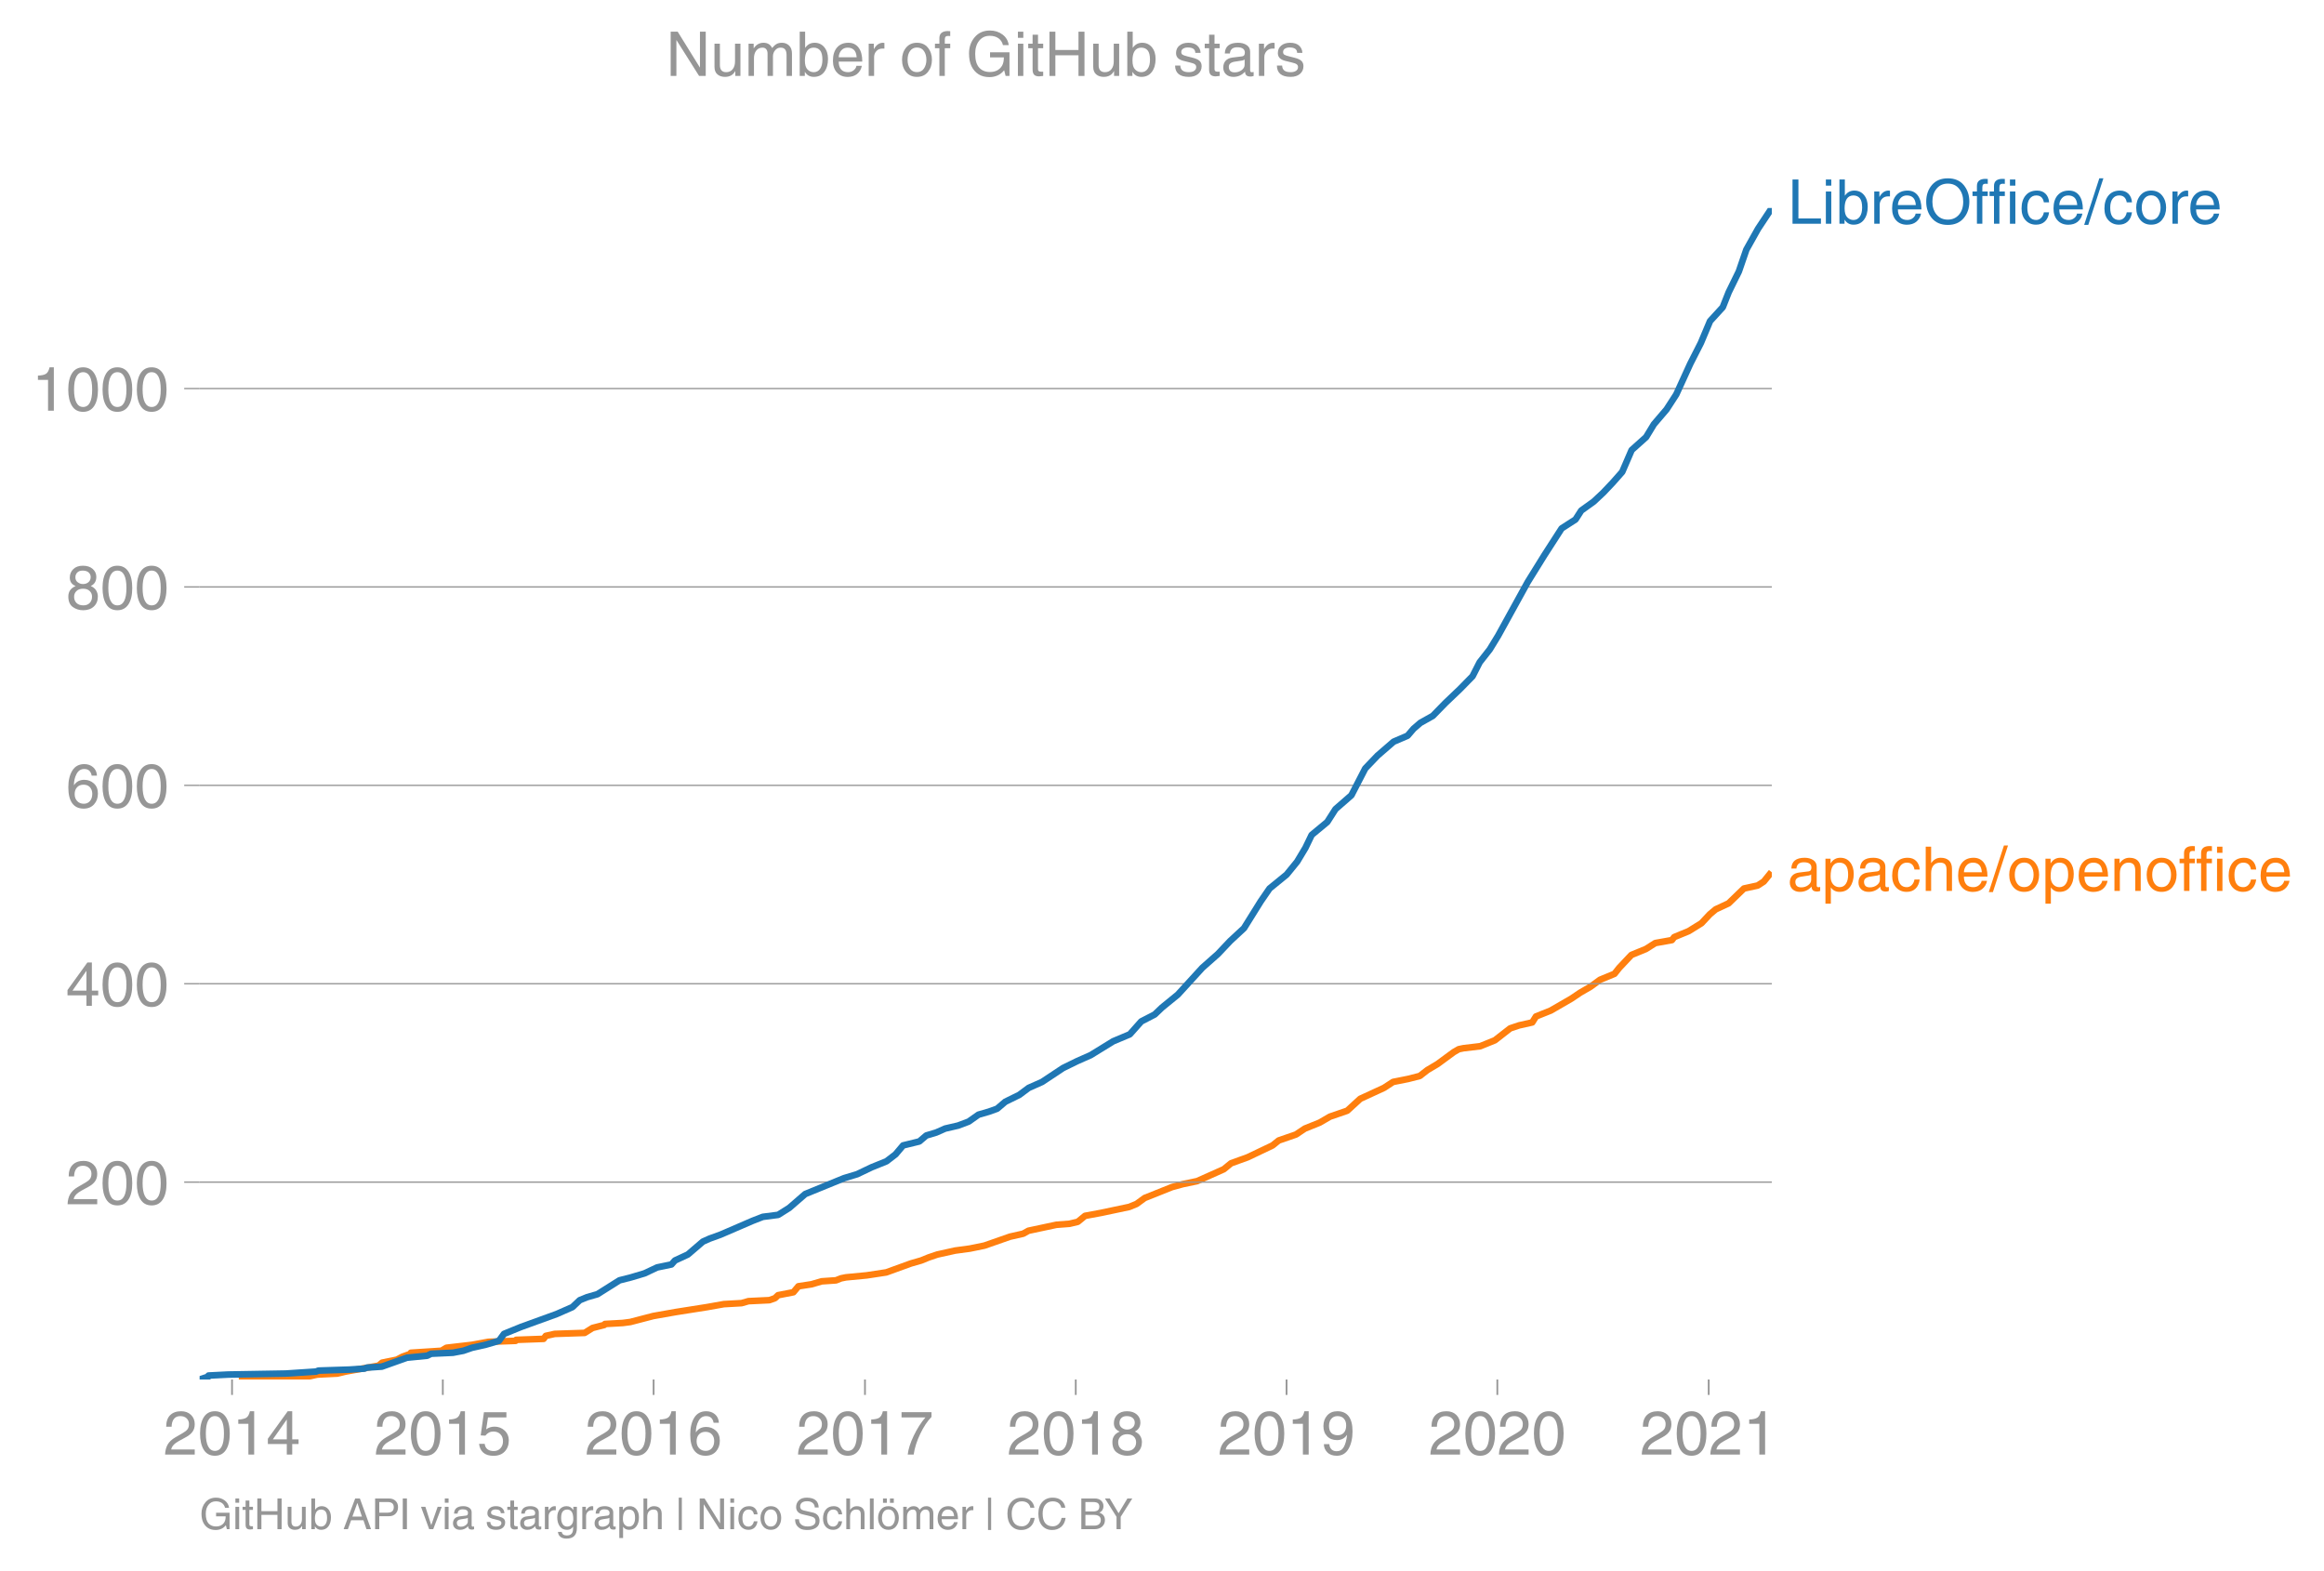
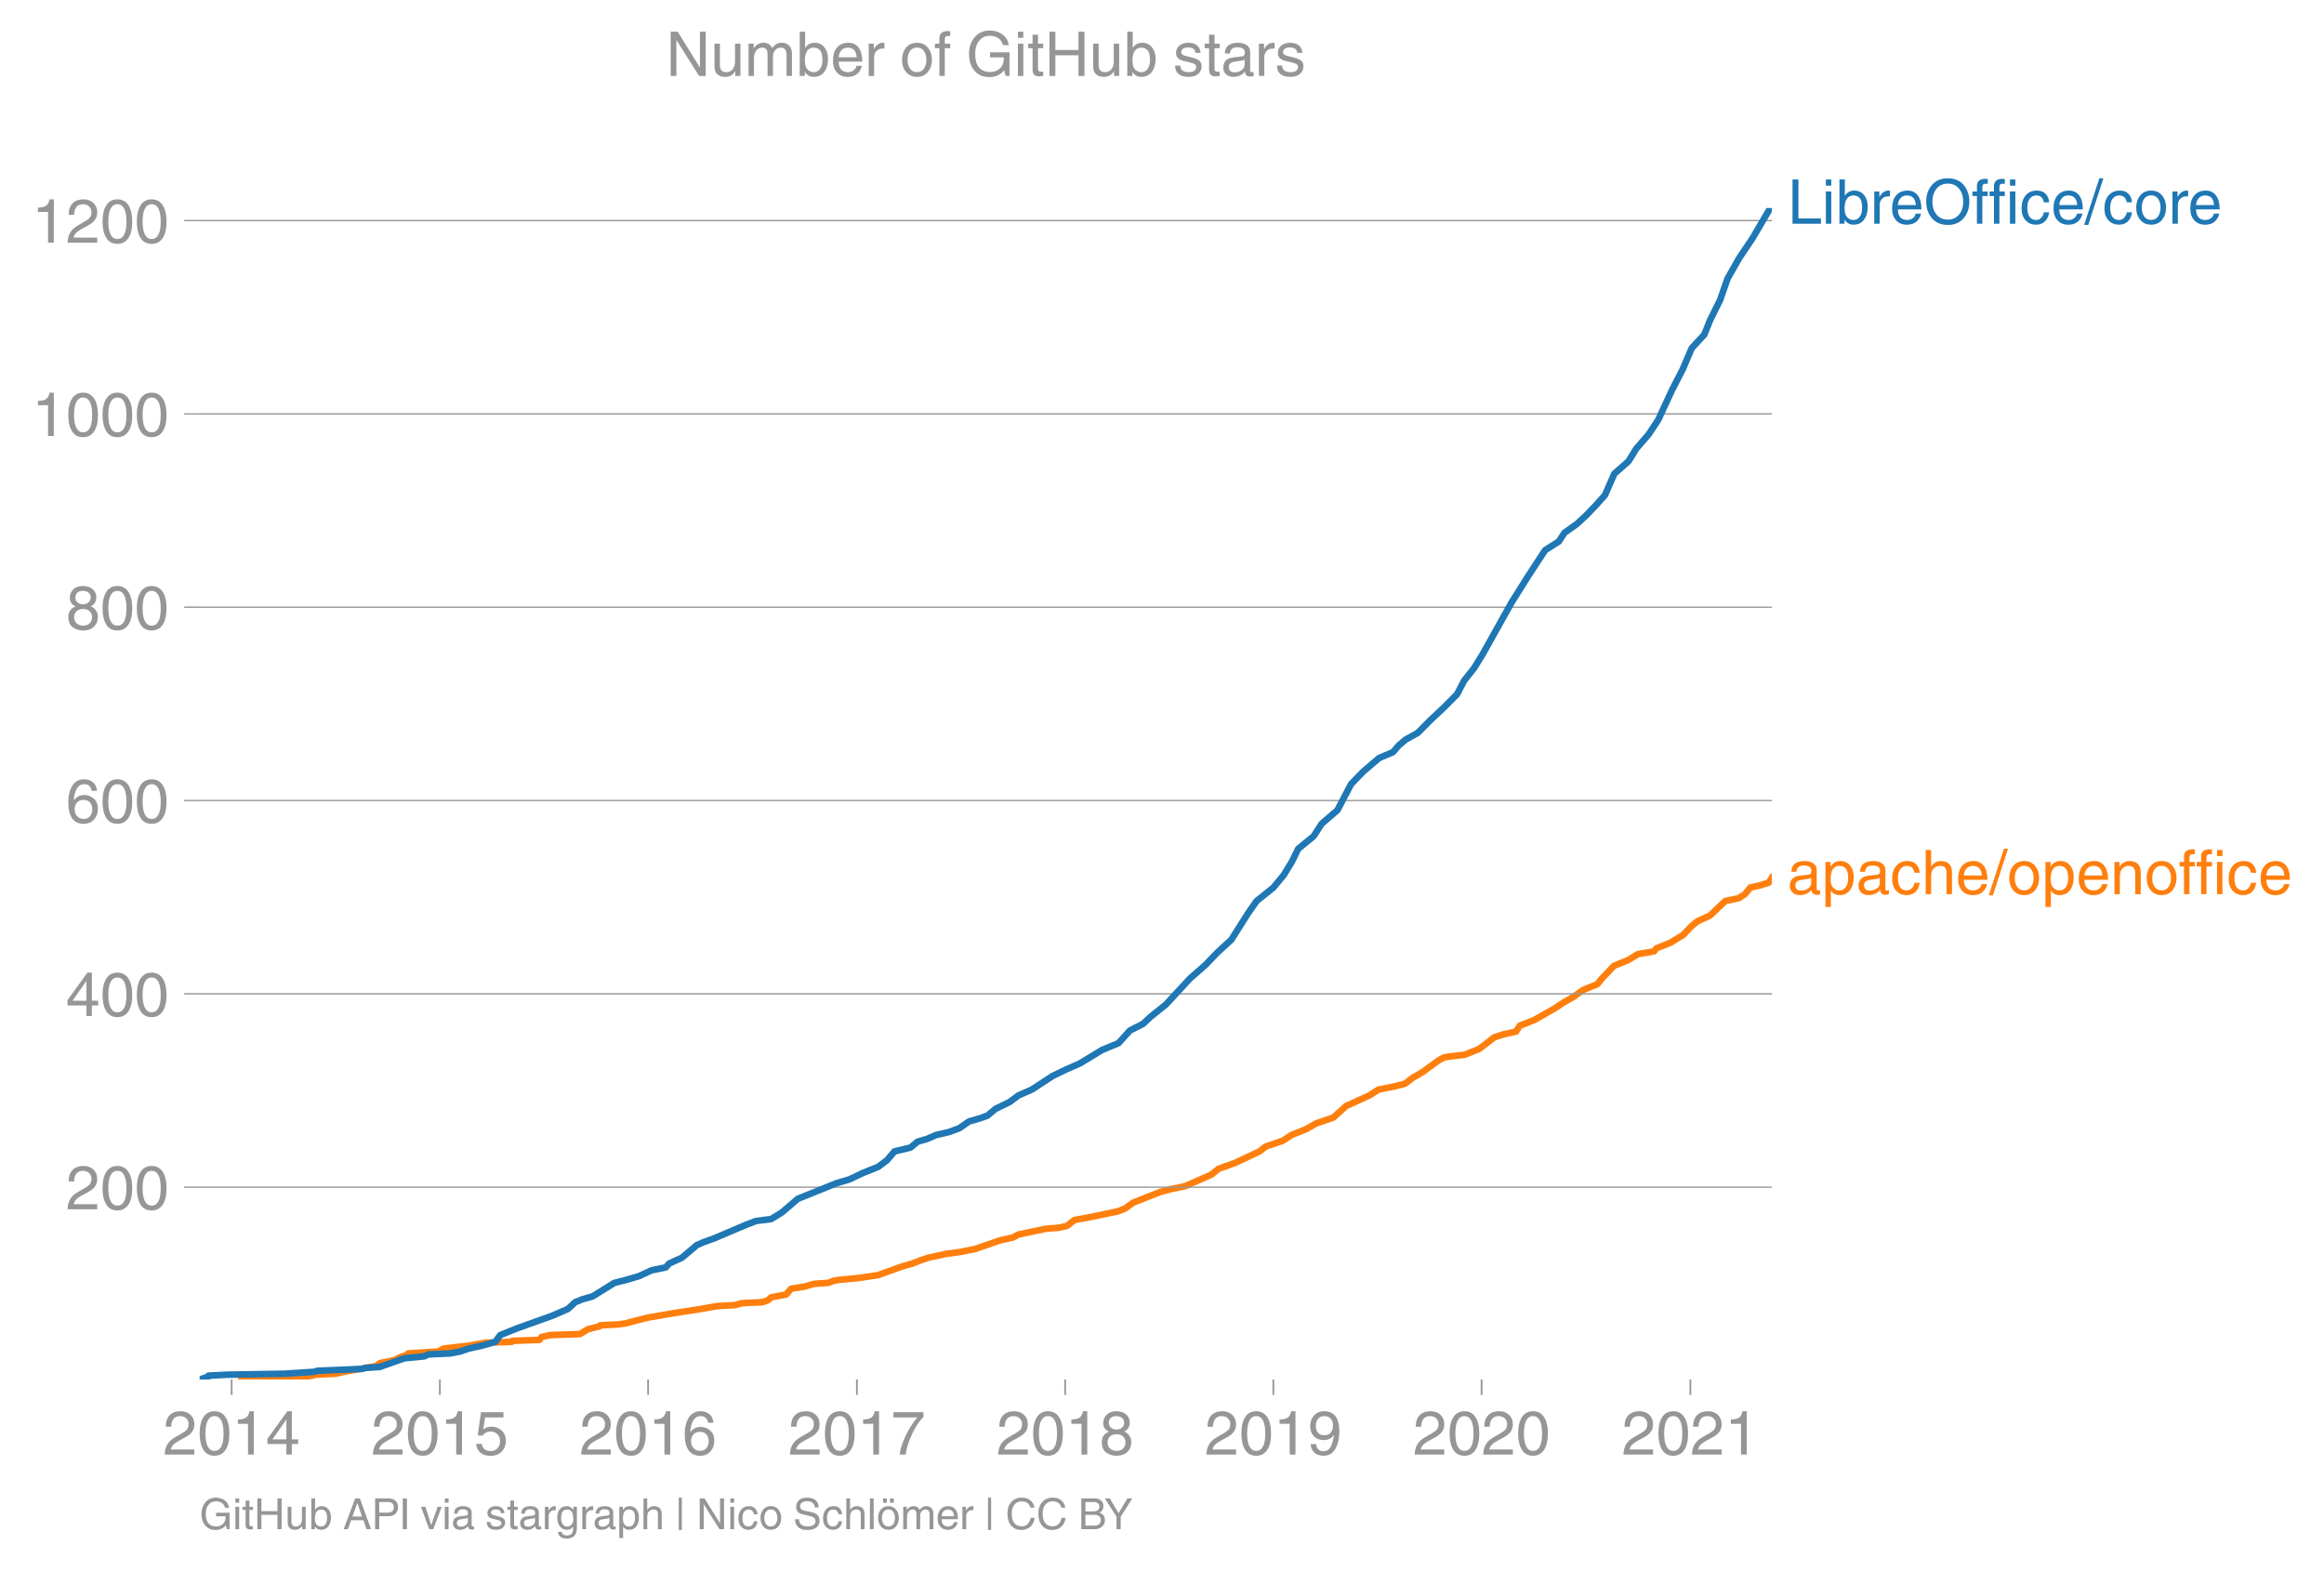
- <svg xmlns="http://www.w3.org/2000/svg" xmlns:xlink="http://www.w3.org/1999/xlink" height="475.595" viewBox="0 0 527.892 356.696" width="703.857">
+ <svg xmlns="http://www.w3.org/2000/svg" xmlns:xlink="http://www.w3.org/1999/xlink" height="475.588" viewBox="0 0 527.892 356.691" width="703.857">
  <defs>
    <style>*{stroke-linecap:butt;stroke-linejoin:round}</style>
  </defs>
  <g id="figure_1">
-     <path d="M0 356.696h527.892V0H0z" style="fill:none" id="patch_1" />
+     <path d="M0 356.69h527.892V0H0z" style="fill:none" id="patch_1" />
    <g id="axes_1">
      <path d="M45.341 313.361h357.12V47.25H45.341z" style="fill:none" id="patch_2" />
-       <path clip-path="url(#p8aaff35fd4)" d="m55.001 313.361 8.273-.225 2.616-.225 4.11-.226 2.081-.45 4.548-.226 1.872-.45 7.495-1.352.806-.676 3.329-.676 1.286-.676 1.904-.676.008-.225 6.952-.451 1.108-.676 5.85-.676 3.709-.676 6.175-.225.117-.226 6.24-.225.493-.676 2.022-.45 6.802-.226 1.81-1.127 2.659-.676.148-.225 4.047-.225 1.718-.226 5.194-1.352 5.085-.9 7.16-1.128 3.805-.676 4.02-.225 1.565-.45 4.755-.226 1.273-.45.698-.676 3.486-.676 1.137-1.352 2.954-.451 2.332-.676 3.262-.225 1.14-.451 1.11-.225 4.706-.451 4.452-.676 5.595-2.028 2.343-.676 1.656-.676 1.99-.676 4.064-.901 3.334-.45 3.316-.677 5.803-2.028 2.986-.676 1.217-.676 6.348-1.352 2.96-.225 1.897-.45 1.646-1.353 3.647-.676 6.396-1.352 1.653-.676 1.852-1.352 6.198-2.478 2.473-.676 3.237-.676 6.06-2.704 1.653-1.352 3.747-1.352 5.676-2.704 1.404-1.127 3.918-1.352 2.027-1.352 3.358-1.351 2.326-1.352 3.933-1.352 2.95-2.704 5.382-2.479 2.078-1.352 3.398-.676 2.663-.676 1.74-1.352 2.278-1.352 3.676-2.704 1.169-.676 1.076-.225 3.79-.45 3.34-1.353 3.47-2.704 2.011-.676 3.002-.676.845-1.352 3.372-1.352 4.674-2.703 2.004-1.352 2.34-1.352 2.164-1.578 3.284-1.352 1.072-1.352 2.76-2.929 3.301-1.352 2.133-1.352 3.777-.676.515-.676 3.284-1.352 2.907-1.802 1.901-2.028 1.343-1.127 2.91-1.352 3.5-3.38 3.12-.676 1.387-.901 1.275-1.577h0" style="fill:none;stroke:#ff7f0e;stroke-linecap:square;stroke-width:1.5" id="line2d_1" />
+       <path clip-path="url(#p533e212ecc)" d="m54.884 313.361 8.172-.22 2.584-.219 4.062-.22 2.055-.438 4.492-.22 1.85-.44 7.403-1.317.797-.658 3.288-.659 1.27-.659 1.881-.658.009-.22 6.867-.439 1.095-.659 5.778-.658 3.664-.66 6.1-.219.116-.22 6.164-.219.488-.658 1.997-.44 6.72-.22 1.788-1.097 2.626-.659.146-.22 3.998-.219 1.698-.22 5.13-1.317 5.024-.878 7.072-1.098 3.759-.659 3.972-.22 1.545-.438 4.698-.22 1.257-.439.69-.659 3.444-.658 1.123-1.318 2.918-.439 2.303-.658 3.224-.22 1.124-.44 1.099-.219 4.648-.439 4.398-.659 5.526-1.976 2.315-.658 1.636-.659 1.965-.659 4.015-.878 3.295-.44 3.274-.658 5.733-1.976 2.95-.659 1.203-.658 6.27-1.318 2.925-.22 1.874-.438 1.625-1.318 3.603-.658 6.318-1.318 1.634-.659 1.829-1.317 6.123-2.415 2.443-.659 3.197-.658 5.987-2.635 1.633-1.318 3.701-1.317 5.607-2.635 1.387-1.098 3.87-1.317 2.003-1.317 3.317-1.318 2.298-1.317 3.885-1.318 2.914-2.634 5.317-2.416 2.053-1.317 3.357-.659 2.63-.658 1.72-1.318 2.25-1.317 3.631-2.635 1.155-.659 1.063-.22 3.743-.438 3.3-1.318 3.429-2.634 1.986-.66 2.965-.658.835-1.317 3.33-1.318 4.618-2.634 1.98-1.318 2.312-1.317 2.137-1.537 3.244-1.317 1.06-1.318 2.726-2.854 3.26-1.318 2.108-1.317 3.731-.659.509-.658 3.243-1.318 2.873-1.756 1.878-1.976 1.326-1.098 2.876-1.318 3.457-3.293 3.082-.659 1.37-.878 1.26-1.537 2.013-.439 2.151-.659.708-1.098h0" style="fill:none;stroke:#ff7f0e;stroke-linecap:square;stroke-width:1.5" id="line2d_1" />
      <g id="matplotlib.axis_1">
        <g id="xtick_1">
          <g id="line2d_2">
            <defs>
-               <path d="M0 0v3.5" id="m1faf6a4026" style="stroke:#969696;stroke-width:.4" />
-             </defs>
-             <use style="fill:#969696;stroke:#969696;stroke-width:.4" x="52.706" xlink:href="#m1faf6a4026" y="313.361" />
-           </g>
-           <g style="fill:#969696" transform="matrix(.14 0 0 -.14 37.136 330.41)" id="text_1">
+               <path d="M0 0v3.5" id="m447f146d21" style="stroke:#969696;stroke-width:.4" />
+             </defs>
+             <use style="fill:#969696;stroke:#969696;stroke-width:.4" x="52.617" xlink:href="#m447f146d21" y="313.361" />
+           </g>
+           <g style="fill:#969696" transform="matrix(.14 0 0 -.14 37.046 330.41)" id="text_1">
            <defs>
              <path d="M281 2888q0 793 409 1202 410 410 1148 410 618 0 1012-375t394-969q0-462-227-780-226-317-667-557l-775-425q-684-375-775-863h2444V0H166q25 634 275 1056t781 728l806 469q322 185 469 383t147 545q0 344-241 578-240 235-650 235-453 0-678-299-225-298-231-807H281z" id="HelveticaWorld-Regular-32" transform="scale(.01563)" />
              <path d="M2719 2188q0 903-239 1354-239 452-702 452-453 0-697-452-243-451-243-1354 0-875 240-1340 241-464 700-464 463 0 702 448 239 449 239 1356zm603 0q0-1107-400-1709-400-601-1144-601-772 0-1156 623-384 624-384 1687 0 1090 393 1701 394 611 1147 611 744 0 1144-608t400-1704z" id="HelveticaWorld-Regular-30" transform="scale(.01563)" />
              <path d="M2297 0h-600v3194H647v447q550 18 818 176 269 158 391 683h441V0z" id="HelveticaWorld-Regular-31" transform="scale(.01563)" />
              <path d="M678 1581h1447v2041h-12L678 1581zm2010-487V0h-563v1094H159v550l2063 2856h466V1581h659v-487h-659z" id="HelveticaWorld-Regular-34" transform="scale(.01563)" />
            </defs>
            <use xlink:href="#HelveticaWorld-Regular-32" />
            <use x="55.615" xlink:href="#HelveticaWorld-Regular-30" />
            <use x="111.23" xlink:href="#HelveticaWorld-Regular-31" />
            <use x="166.846" xlink:href="#HelveticaWorld-Regular-34" />
          </g>
        </g>
        <g id="xtick_2">
-           <use style="fill:#969696;stroke:#969696;stroke-width:.4" x="100.586" xlink:href="#m1faf6a4026" y="313.361" id="line2d_3" />
-           <g style="fill:#969696" transform="matrix(.14 0 0 -.14 85.015 330.41)" id="text_2">
+           <use style="fill:#969696;stroke:#969696;stroke-width:.4" x="99.915" xlink:href="#m447f146d21" y="313.361" id="line2d_3" />
+           <g style="fill:#969696" transform="matrix(.14 0 0 -.14 84.345 330.41)" id="text_2">
            <defs>
              <path d="M941 2619q372 281 872 281 606 0 1042-403t436-1038q0-690-421-1139-420-448-1179-448-660 0-1041 323-381 324-444 918h582q43-363 284-555t669-192q415 0 681 287 266 288 266 735 0 456-279 731-278 275-718 275-500 0-835-428l-484 25 337 2406h2332v-544H1131L941 2619z" id="HelveticaWorld-Regular-35" transform="scale(.01563)" />
            </defs>
            <use xlink:href="#HelveticaWorld-Regular-32" />
            <use x="55.615" xlink:href="#HelveticaWorld-Regular-30" />
            <use x="111.23" xlink:href="#HelveticaWorld-Regular-31" />
            <use x="166.846" xlink:href="#HelveticaWorld-Regular-35" />
          </g>
        </g>
        <g id="xtick_3">
-           <use style="fill:#969696;stroke:#969696;stroke-width:.4" x="148.466" xlink:href="#m1faf6a4026" y="313.361" id="line2d_4" />
-           <g style="fill:#969696" transform="matrix(.14 0 0 -.14 132.895 330.41)" id="text_3">
+           <use style="fill:#969696;stroke:#969696;stroke-width:.4" x="147.214" xlink:href="#m447f146d21" y="313.361" id="line2d_4" />
+           <g style="fill:#969696" transform="matrix(.14 0 0 -.14 131.643 330.41)" id="text_3">
            <defs>
              <path d="M903 1381q0-440 262-719 263-278 685-278 403 0 642 284 239 285 239 748 0 403-236 675t-670 272q-422 0-672-266t-250-716zm1766 1922q-63 344-255 517-192 174-520 174-519 0-791-507-272-506-278-1159l13-12q359 553 1068 553 566 0 988-375t422-1053q0-672-400-1118-400-445-1078-445-782 0-1188 556-406 557-406 1660 0 1062 415 1734 416 672 1247 672 538 0 910-321 372-320 403-876h-550z" id="HelveticaWorld-Regular-36" transform="scale(.01563)" />
            </defs>
            <use xlink:href="#HelveticaWorld-Regular-32" />
            <use x="55.615" xlink:href="#HelveticaWorld-Regular-30" />
            <use x="111.23" xlink:href="#HelveticaWorld-Regular-31" />
            <use x="166.846" xlink:href="#HelveticaWorld-Regular-36" />
          </g>
        </g>
        <g id="xtick_4">
-           <use style="fill:#969696;stroke:#969696;stroke-width:.4" x="196.477" xlink:href="#m1faf6a4026" y="313.361" id="line2d_5" />
-           <g style="fill:#969696" transform="matrix(.14 0 0 -.14 180.906 330.41)" id="text_4">
+           <use style="fill:#969696;stroke:#969696;stroke-width:.4" x="194.642" xlink:href="#m447f146d21" y="313.361" id="line2d_5" />
+           <g style="fill:#969696" transform="matrix(.14 0 0 -.14 179.071 330.41)" id="text_4">
            <defs>
              <path d="M238 4403h3109v-494q-641-653-1172-1766Q1644 1031 1497 0H878q94 850 622 1954 528 1105 1213 1899H238v550z" id="HelveticaWorld-Regular-37" transform="scale(.01563)" />
            </defs>
            <use xlink:href="#HelveticaWorld-Regular-32" />
            <use x="55.615" xlink:href="#HelveticaWorld-Regular-30" />
            <use x="111.23" xlink:href="#HelveticaWorld-Regular-31" />
            <use x="166.846" xlink:href="#HelveticaWorld-Regular-37" />
          </g>
        </g>
        <g id="xtick_5">
-           <use style="fill:#969696;stroke:#969696;stroke-width:.4" x="244.356" xlink:href="#m1faf6a4026" y="313.361" id="line2d_6" />
-           <g style="fill:#969696" transform="matrix(.14 0 0 -.14 228.786 330.41)" id="text_5">
+           <use style="fill:#969696;stroke:#969696;stroke-width:.4" x="241.94" xlink:href="#m447f146d21" y="313.361" id="line2d_6" />
+           <g style="fill:#969696" transform="matrix(.14 0 0 -.14 226.37 330.41)" id="text_5">
            <defs>
              <path d="M1766 2597q347 0 573 198 227 199 227 527 0 294-218 483-217 189-620 189-359 0-555-199-195-198-195-504 0-328 244-511t544-183zm6-484q-434 0-681-241t-247-591q0-403 250-650t712-247q410 0 655 247t245 657q0 350-245 587-245 238-689 238zm1378 1228q0-678-578-947 397-178 567-471 170-292 170-623 0-641-413-1032-412-390-1112-390-612 0-1076 336T244 1306q0 763 762 1082-609 243-609 875 0 531 361 884t1001 353q641 0 1016-333t375-826z" id="HelveticaWorld-Regular-38" transform="scale(.01563)" />
            </defs>
            <use xlink:href="#HelveticaWorld-Regular-32" />
            <use x="55.615" xlink:href="#HelveticaWorld-Regular-30" />
            <use x="111.23" xlink:href="#HelveticaWorld-Regular-31" />
            <use x="166.846" xlink:href="#HelveticaWorld-Regular-38" />
          </g>
        </g>
        <g id="xtick_6">
-           <use style="fill:#969696;stroke:#969696;stroke-width:.4" x="292.236" xlink:href="#m1faf6a4026" y="313.361" id="line2d_7" />
-           <g style="fill:#969696" transform="matrix(.14 0 0 -.14 276.665 330.41)" id="text_6">
+           <use style="fill:#969696;stroke:#969696;stroke-width:.4" x="289.239" xlink:href="#m447f146d21" y="313.361" id="line2d_7" />
+           <g style="fill:#969696" transform="matrix(.14 0 0 -.14 273.668 330.41)" id="text_6">
            <defs>
              <path d="M1766 2009q384 0 624 259 241 260 241 766 0 416-228 688t-681 272q-391 0-632-275-240-275-240-738 0-472 225-722t691-250zm-82-506q-640 0-1028 397-387 397-387 1056 0 666 390 1105 391 439 1057 439 775 0 1175-522t400-1565q0-1082-410-1809-409-726-1225-726-637 0-987 358t-350 845h565q25-337 220-536 196-198 540-198 487 0 737 434 250 435 344 1247l-12 13q-363-538-1029-538z" id="HelveticaWorld-Regular-39" transform="scale(.01563)" />
            </defs>
            <use xlink:href="#HelveticaWorld-Regular-32" />
            <use x="55.615" xlink:href="#HelveticaWorld-Regular-30" />
            <use x="111.23" xlink:href="#HelveticaWorld-Regular-31" />
            <use x="166.846" xlink:href="#HelveticaWorld-Regular-39" />
          </g>
        </g>
        <g id="xtick_7">
-           <use style="fill:#969696;stroke:#969696;stroke-width:.4" x="340.116" xlink:href="#m1faf6a4026" y="313.361" id="line2d_8" />
-           <g style="fill:#969696" transform="matrix(.14 0 0 -.14 324.545 330.41)" id="text_7">
+           <use style="fill:#969696;stroke:#969696;stroke-width:.4" x="336.537" xlink:href="#m447f146d21" y="313.361" id="line2d_8" />
+           <g style="fill:#969696" transform="matrix(.14 0 0 -.14 320.967 330.41)" id="text_7">
            <use xlink:href="#HelveticaWorld-Regular-32" />
            <use x="55.615" xlink:href="#HelveticaWorld-Regular-30" />
            <use x="111.23" xlink:href="#HelveticaWorld-Regular-32" />
            <use x="166.846" xlink:href="#HelveticaWorld-Regular-30" />
          </g>
        </g>
        <g id="xtick_8">
-           <use style="fill:#969696;stroke:#969696;stroke-width:.4" x="388.127" xlink:href="#m1faf6a4026" y="313.361" id="line2d_9" />
-           <g style="fill:#969696" transform="matrix(.14 0 0 -.14 372.556 330.41)" id="text_8">
+           <use style="fill:#969696;stroke:#969696;stroke-width:.4" x="383.965" xlink:href="#m447f146d21" y="313.361" id="line2d_9" />
+           <g style="fill:#969696" transform="matrix(.14 0 0 -.14 368.395 330.41)" id="text_8">
            <use xlink:href="#HelveticaWorld-Regular-32" />
            <use x="55.615" xlink:href="#HelveticaWorld-Regular-30" />
            <use x="111.23" xlink:href="#HelveticaWorld-Regular-32" />
            <use x="166.846" xlink:href="#HelveticaWorld-Regular-31" />
          </g>
        </g>
      </g>
      <g id="matplotlib.axis_2">
        <g id="ytick_1">
-           <path clip-path="url(#p8aaff35fd4)" d="M45.341 268.521h357.12" style="fill:none;stroke:#969696;stroke-linecap:square;stroke-width:.3" id="line2d_10" />
+           <path clip-path="url(#p533e212ecc)" d="M45.341 269.668h357.12" style="fill:none;stroke:#969696;stroke-linecap:square;stroke-width:.3" id="line2d_10" />
          <g id="line2d_11">
            <defs>
-               <path d="M0 0h-3.5" id="m14e4837a82" style="stroke:#969696;stroke-width:.3" />
-             </defs>
-             <use style="fill:#969696;stroke:#969696;stroke-width:.3" x="45.341" xlink:href="#m14e4837a82" y="268.521" />
-           </g>
-           <g style="fill:#969696" transform="matrix(.14 0 0 -.14 14.985 273.546)" id="text_9">
+               <path d="M0 0h-3.5" id="m1f12fc1f80" style="stroke:#969696;stroke-width:.3" />
+             </defs>
+             <use style="fill:#969696;stroke:#969696;stroke-width:.3" x="45.341" xlink:href="#m1f12fc1f80" y="269.668" />
+           </g>
+           <g style="fill:#969696" transform="matrix(.14 0 0 -.14 14.985 274.693)" id="text_9">
            <use xlink:href="#HelveticaWorld-Regular-32" />
            <use x="55.615" xlink:href="#HelveticaWorld-Regular-30" />
            <use x="111.23" xlink:href="#HelveticaWorld-Regular-30" />
          </g>
        </g>
        <g id="ytick_2">
-           <path clip-path="url(#p8aaff35fd4)" d="M45.341 223.456h357.12" style="fill:none;stroke:#969696;stroke-linecap:square;stroke-width:.3" id="line2d_12" />
-           <use style="fill:#969696;stroke:#969696;stroke-width:.3" x="45.341" xlink:href="#m14e4837a82" y="223.456" id="line2d_13" />
-           <g style="fill:#969696" transform="matrix(.14 0 0 -.14 14.985 228.48)" id="text_10">
+           <path clip-path="url(#p533e212ecc)" d="M45.341 225.755h357.12" style="fill:none;stroke:#969696;stroke-linecap:square;stroke-width:.3" id="line2d_12" />
+           <use style="fill:#969696;stroke:#969696;stroke-width:.3" x="45.341" xlink:href="#m1f12fc1f80" y="225.755" id="line2d_13" />
+           <g style="fill:#969696" transform="matrix(.14 0 0 -.14 14.985 230.78)" id="text_10">
            <use xlink:href="#HelveticaWorld-Regular-34" />
            <use x="55.615" xlink:href="#HelveticaWorld-Regular-30" />
            <use x="111.23" xlink:href="#HelveticaWorld-Regular-30" />
          </g>
        </g>
        <g id="ytick_3">
-           <path clip-path="url(#p8aaff35fd4)" d="M45.341 178.39h357.12" style="fill:none;stroke:#969696;stroke-linecap:square;stroke-width:.3" id="line2d_14" />
-           <use style="fill:#969696;stroke:#969696;stroke-width:.3" x="45.341" xlink:href="#m14e4837a82" y="178.39" id="line2d_15" />
-           <g style="fill:#969696" transform="matrix(.14 0 0 -.14 14.985 183.415)" id="text_11">
+           <path clip-path="url(#p533e212ecc)" d="M45.341 181.842h357.12" style="fill:none;stroke:#969696;stroke-linecap:square;stroke-width:.3" id="line2d_14" />
+           <use style="fill:#969696;stroke:#969696;stroke-width:.3" x="45.341" xlink:href="#m1f12fc1f80" y="181.842" id="line2d_15" />
+           <g style="fill:#969696" transform="matrix(.14 0 0 -.14 14.985 186.867)" id="text_11">
            <use xlink:href="#HelveticaWorld-Regular-36" />
            <use x="55.615" xlink:href="#HelveticaWorld-Regular-30" />
            <use x="111.23" xlink:href="#HelveticaWorld-Regular-30" />
          </g>
        </g>
        <g id="ytick_4">
-           <path clip-path="url(#p8aaff35fd4)" d="M45.341 133.325h357.12" style="fill:none;stroke:#969696;stroke-linecap:square;stroke-width:.3" id="line2d_16" />
-           <use style="fill:#969696;stroke:#969696;stroke-width:.3" x="45.341" xlink:href="#m14e4837a82" y="133.325" id="line2d_17" />
-           <g style="fill:#969696" transform="matrix(.14 0 0 -.14 14.985 138.35)" id="text_12">
+           <path clip-path="url(#p533e212ecc)" d="M45.341 137.93h357.12" style="fill:none;stroke:#969696;stroke-linecap:square;stroke-width:.3" id="line2d_16" />
+           <use style="fill:#969696;stroke:#969696;stroke-width:.3" x="45.341" xlink:href="#m1f12fc1f80" y="137.929" id="line2d_17" />
+           <g style="fill:#969696" transform="matrix(.14 0 0 -.14 14.985 142.954)" id="text_12">
            <use xlink:href="#HelveticaWorld-Regular-38" />
            <use x="55.615" xlink:href="#HelveticaWorld-Regular-30" />
            <use x="111.23" xlink:href="#HelveticaWorld-Regular-30" />
          </g>
        </g>
        <g id="ytick_5">
-           <path clip-path="url(#p8aaff35fd4)" d="M45.341 88.259h357.12" style="fill:none;stroke:#969696;stroke-linecap:square;stroke-width:.3" id="line2d_18" />
-           <use style="fill:#969696;stroke:#969696;stroke-width:.3" x="45.341" xlink:href="#m14e4837a82" y="88.259" id="line2d_19" />
-           <g style="fill:#969696" transform="matrix(.14 0 0 -.14 7.2 93.284)" id="text_13">
+           <path clip-path="url(#p533e212ecc)" d="M45.341 94.017h357.12" style="fill:none;stroke:#969696;stroke-linecap:square;stroke-width:.3" id="line2d_18" />
+           <use style="fill:#969696;stroke:#969696;stroke-width:.3" x="45.341" xlink:href="#m1f12fc1f80" y="94.017" id="line2d_19" />
+           <g style="fill:#969696" transform="matrix(.14 0 0 -.14 7.2 99.041)" id="text_13">
            <use xlink:href="#HelveticaWorld-Regular-31" />
            <use x="55.615" xlink:href="#HelveticaWorld-Regular-30" />
            <use x="111.23" xlink:href="#HelveticaWorld-Regular-30" />
            <use x="166.846" xlink:href="#HelveticaWorld-Regular-30" />
          </g>
        </g>
-       </g>
-       <path clip-path="url(#p8aaff35fd4)" d="m45.341 313.361 2.02-.676.01-.225 4.419-.225 13.127-.226 6.861-.45.567-.226 6.976-.225 3.45-.225.588-.226 3.374-.225 5.71-2.028 4.584-.45.911-.451 4.952-.225 2.365-.451 1.948-.676 3.049-.676 3.08-.901 1.147-1.578 3.872-1.577 8.08-2.93 3.592-1.577 1.668-1.577 1.664-.676 2.347-.676 5.012-3.154 2.656-.676 3.019-.902 2.879-1.352 3.248-.676.795-.9 2.926-1.353 3.42-2.93 1.498-.675 2.49-.901 7.309-3.155 2.318-.901 3.49-.451 2.507-1.577 3.633-3.155 8.828-3.605 2.98-.901 3.306-1.578 3.353-1.352 2.054-1.577 1.714-2.028 3.686-.901 1.582-1.352 2.256-.676 2.039-.902 2.928-.676 2.396-.9 2.241-1.578 2.334-.676 1.894-.676 1.854-1.577 3.204-1.578 2.115-1.577 3.046-1.352 4.757-3.155 3.222-1.577 3.055-1.352 5.124-3.154 3.765-1.578 2.602-2.929 3.054-1.577 1.652-1.578 3.592-2.929 5.554-6.084 3.56-3.154 2.767-2.93 3.159-2.929 3.792-6.084 2.015-2.929 3.87-3.154 2.387-2.93 1.892-3.154 1.414-2.93 3.538-2.929 1.87-2.929 3.616-3.155 3.142-6.083 2.8-2.93 3.652-3.154 3.16-1.352 1.352-1.578 1.566-1.352 2.813-1.577 2.86-2.93 3.307-3.154 2.87-2.929 1.608-3.155 2.299-2.929 1.923-3.154 6.705-12.168 3.776-6.084 3.922-6.084 3.152-2.028 1.3-2.028 2.824-2.028 2.165-2.028 2.137-2.253 2.187-2.478 2.14-4.958 3.273-2.929 1.78-2.93 2.885-3.38 2.187-3.379 3.189-6.985 2.407-4.732 2.087-4.957 2.886-3.155 1.34-3.38 2.312-4.732 1.705-4.957 2.648-4.732 3.133-4.732h0" style="fill:none;stroke:#1f77b4;stroke-linecap:square;stroke-width:1.5" id="line2d_20" />
-       <g style="fill:#1f77b4" transform="matrix(.14 0 0 -.14 406.032 50.825)" id="text_14">
+         <g id="ytick_6">
+           <path clip-path="url(#p533e212ecc)" d="M45.341 50.104h357.12" style="fill:none;stroke:#969696;stroke-linecap:square;stroke-width:.3" id="line2d_20" />
+           <use style="fill:#969696;stroke:#969696;stroke-width:.3" x="45.341" xlink:href="#m1f12fc1f80" y="50.104" id="line2d_21" />
+           <g style="fill:#969696" transform="matrix(.14 0 0 -.14 7.2 55.128)" id="text_14">
+             <use xlink:href="#HelveticaWorld-Regular-31" />
+             <use x="55.615" xlink:href="#HelveticaWorld-Regular-32" />
+             <use x="111.23" xlink:href="#HelveticaWorld-Regular-30" />
+             <use x="166.846" xlink:href="#HelveticaWorld-Regular-30" />
+           </g>
+         </g>
+       </g>
+       <path clip-path="url(#p533e212ecc)" d="m45.341 313.361 1.995-.658.01-.22 4.365-.22 12.969-.219 6.777-.44.56-.219 10.3-.439.58-.22 3.334-.219 5.64-1.976 4.529-.44.9-.438 4.891-.22 2.337-.439 1.924-.659 3.012-.658 3.043-.879 1.133-1.537 3.825-1.537 7.982-2.854 3.548-1.537 1.648-1.537 1.643-.658 2.32-.66 4.95-3.073 2.624-.659 2.982-.878 2.844-1.317 3.21-.66.784-.877 2.89-1.318 3.38-2.854 1.48-.659 2.459-.878 7.22-3.074 2.29-.878 3.447-.44 2.477-1.536 3.59-3.074 8.72-3.513 2.944-.878 3.266-1.537 3.312-1.318 2.029-1.537 1.693-1.976 3.642-.878 1.562-1.317 2.23-.66 2.013-.877 2.893-.66 2.367-.877 2.213-1.537 2.306-.659 1.871-.659 1.83-1.537 3.166-1.537 2.09-1.537 3.01-1.317 4.698-3.074 3.183-1.537 3.018-1.317 5.061-3.074 3.72-1.537 2.57-2.854 3.017-1.537 1.632-1.537 3.55-2.855 5.486-5.928 3.516-3.074 2.733-2.854 3.12-2.854 3.747-5.929 1.99-2.854 3.824-3.074 2.357-2.854 1.87-3.074 1.397-2.854 3.495-2.855 1.847-2.854 3.572-3.074 3.103-5.928 2.767-2.855 3.607-3.074 3.122-1.317 1.335-1.537 1.548-1.317 2.778-1.537 2.826-2.855 3.267-3.073 2.835-2.855 1.589-3.074 2.27-2.854 1.9-3.074 6.624-11.856 3.73-5.929 3.875-5.928 3.113-1.976 1.285-1.976 2.79-1.976 2.138-1.976 2.11-2.196 2.161-2.415 2.114-4.83 3.233-2.855 1.758-2.854 2.85-3.294 2.161-3.293 3.15-6.807 2.378-4.61 2.062-4.83 2.851-3.075 1.323-3.293 2.284-4.611 1.684-4.83 2.617-4.611 3.095-4.611 3.993-6.807h0" style="fill:none;stroke:#1f77b4;stroke-linecap:square;stroke-width:1.5" id="line2d_22" />
+       <g style="fill:#1f77b4" transform="matrix(.14 0 0 -.14 406.032 50.825)" id="text_15">
        <defs>
          <path d="M1131 550h2338V0H519v4594h612V550z" id="HelveticaWorld-Regular-4c" transform="scale(.01563)" />
          <path d="M422 3956v638h562v-638H422zM984 0H422v3347h562V0z" id="HelveticaWorld-Regular-69" transform="scale(.01563)" />
          <path d="M2778 1684q0 672-238 963-237 291-677 291-447-7-676-349-228-342-228-989 0-659 275-934t641-275q416 0 659 342 244 342 244 951zM422 0v4594h562V2925h13q359 519 969 519 625 0 1009-464t384-1208q0-838-388-1354Q2584-97 1888-97q-613 0-922 513h-13V0H422z" id="HelveticaWorld-Regular-62" transform="scale(.01563)" />
          <path d="M984 0H422v3347h531v-556h13q365 653 940 653 91 0 147-19v-584h-209q-378 0-619-257-241-256-241-637V0z" id="HelveticaWorld-Regular-72" transform="scale(.01563)" />
          <path d="M2719 1941q-44 543-288 770-243 227-647 227-409 0-661-288-251-287-267-709h1863zm537-891q-93-519-509-859-366-288-963-294-703 6-1116 461-412 455-412 1223 0 882 425 1372 425 491 1182 491 678 0 1059-507 381-506 381-1446H856q0-525 244-813 244-287 731-287 344 0 591 207 247 208 272 452h562z" id="HelveticaWorld-Regular-65" transform="scale(.01563)" />
          <path d="M4091 2297q0 806-427 1337-426 532-1173 532-738 0-1169-532-431-531-431-1337 0-831 437-1350 438-519 1163-519 709 0 1154 506 446 507 446 1363zm637 0q0-1028-594-1724-593-695-1643-695-1057 0-1649 695-592 696-592 1724 0 1031 592 1725t1649 694q1081 0 1659-707 578-706 578-1712z" id="HelveticaWorld-Regular-4f" transform="scale(.01563)" />
          <path d="M1100 2881V0H538v2881H78v466h460v575q0 378 229 557 230 180 642 180 141 0 254-12v-506q-100 12-229 12-187 0-261-92-73-92-73-298v-416h563v-466h-563z" id="HelveticaWorld-Regular-66" transform="scale(.01563)" />
          <path d="M2534 2222q-121 716-793 716-416 0-669-333t-253-927q0-647 234-967 235-320 681-320 300 0 519 220t281 573h544q-84-621-439-951T1722-97q-659 0-1081 451-422 452-422 1227 0 850 422 1356 422 507 1184 507 556 0 886-333t367-889h-544z" id="HelveticaWorld-Regular-63" transform="scale(.01563)" />
          <path d="M319-122h-428l1575 4838h422L319-122z" id="HelveticaWorld-Regular-2f" transform="scale(.01563)" />
          <path d="M813 1678q0-559 253-920t718-361q482 0 732 378t250 903q0 531-250 901-250 371-732 371-446 0-709-349-262-348-262-923zm-575 0q0 747 415 1256 416 510 1131 510 732 0 1144-516 413-515 413-1250 0-737-410-1256Q2522-97 1784-97q-709 0-1128 503-418 503-418 1272z" id="HelveticaWorld-Regular-6f" transform="scale(.01563)" />
        </defs>
        <use xlink:href="#HelveticaWorld-Regular-4c" />
        <use x="55.615" xlink:href="#HelveticaWorld-Regular-69" />
        <use x="77.637" xlink:href="#HelveticaWorld-Regular-62" />
        <use x="134.131" xlink:href="#HelveticaWorld-Regular-72" />
        <use x="165.699" xlink:href="#HelveticaWorld-Regular-65" />
        <use x="221.119" xlink:href="#HelveticaWorld-Regular-4f" />
        <use x="298.902" xlink:href="#HelveticaWorld-Regular-66" />
        <use x="326.588" xlink:href="#HelveticaWorld-Regular-66" />
        <use x="354.273" xlink:href="#HelveticaWorld-Regular-69" />
        <use x="376.295" xlink:href="#HelveticaWorld-Regular-63" />
        <use x="427.564" xlink:href="#HelveticaWorld-Regular-65" />
        <use x="482.984" xlink:href="#HelveticaWorld-Regular-2f" />
        <use x="510.768" xlink:href="#HelveticaWorld-Regular-63" />
        <use x="562.037" xlink:href="#HelveticaWorld-Regular-6f" />
        <use x="617.945" xlink:href="#HelveticaWorld-Regular-72" />
        <use x="649.514" xlink:href="#HelveticaWorld-Regular-65" />
      </g>
-       <g style="fill:#ff7f0e" transform="matrix(.14 0 0 -.14 406.032 202.378)" id="text_15">
+       <g style="fill:#ff7f0e" transform="matrix(.14 0 0 -.14 406.032 203.116)" id="text_16">
        <defs>
          <path d="M2456 1709q-62-65-245-106-183-40-683-106-369-44-542-182-173-137-173-362 0-275 146-428 147-153 469-153 403 0 715 229 313 230 313 558v550zM397 2328q19 566 367 841 349 275 1014 275 531 0 890-241 360-240 360-694V581q0-197 178-197 72 0 185 25V0q-153-63-319-63-288 0-429 123-140 124-146 387Q2016-97 1288-97q-475 0-763 269-287 269-287 700 0 441 250 712 250 272 728 329l993 121q269 41 269 397 0 263-195 403-195 141-592 141-353 0-543-156-189-156-226-491H397z" id="HelveticaWorld-Regular-61" transform="scale(.01563)" />
          <path d="M959 1516q0-538 262-832 263-293 654-293 428 0 665 348 238 349 238 945 0 654-228 954t-687 300q-447 0-676-352-228-352-228-1070zM422 3347h531v-472h13q359 569 1000 569 647 0 1020-471 373-470 373-1201 0-819-381-1344T1888-97q-582 0-891 450h-13v-1678H422v4672z" id="HelveticaWorld-Regular-70" transform="scale(.01563)" />
          <path d="M3150 0h-566v2188q0 403-156 576-156 174-509 174-435 0-685-282-250-281-250-831V0H422v4594h562V2900h13q384 544 981 544 550 0 861-288 311-287 311-878V0z" id="HelveticaWorld-Regular-68" transform="scale(.01563)" />
          <path d="M3150 0h-566v2059q0 475-166 677-165 202-549 202-378 0-632-288-253-287-253-825V0H422v3347h531v-472h13q397 569 1012 569 569 0 870-302 302-301 302-864V0z" id="HelveticaWorld-Regular-6e" transform="scale(.01563)" />
        </defs>
        <use xlink:href="#HelveticaWorld-Regular-61" />
        <use x="54.932" xlink:href="#HelveticaWorld-Regular-70" />
        <use x="111.426" xlink:href="#HelveticaWorld-Regular-61" />
        <use x="166.357" xlink:href="#HelveticaWorld-Regular-63" />
        <use x="217.627" xlink:href="#HelveticaWorld-Regular-68" />
        <use x="272.803" xlink:href="#HelveticaWorld-Regular-65" />
        <use x="328.223" xlink:href="#HelveticaWorld-Regular-2f" />
        <use x="356.006" xlink:href="#HelveticaWorld-Regular-6f" />
        <use x="411.914" xlink:href="#HelveticaWorld-Regular-70" />
        <use x="468.408" xlink:href="#HelveticaWorld-Regular-65" />
        <use x="523.828" xlink:href="#HelveticaWorld-Regular-6e" />
        <use x="579.004" xlink:href="#HelveticaWorld-Regular-6f" />
        <use x="634.912" xlink:href="#HelveticaWorld-Regular-66" />
        <use x="662.598" xlink:href="#HelveticaWorld-Regular-66" />
        <use x="690.283" xlink:href="#HelveticaWorld-Regular-69" />
        <use x="712.305" xlink:href="#HelveticaWorld-Regular-63" />
        <use x="763.574" xlink:href="#HelveticaWorld-Regular-65" />
      </g>
-       <g style="fill:#969696" transform="matrix(.09716 0 0 -.09716 45.341 347.357)" id="text_16">
+       <g style="fill:#969696" transform="matrix(.09716 0 0 -.09716 45.341 347.352)" id="text_17">
        <defs>
          <path d="M2463 2456h2018V0h-403l-150 594q-294-375-691-546-396-170-824-170-691 0-1155 301-464 302-721 833-256 532-256 1326 0 990 589 1684t1586 694q744 0 1300-416 557-416 647-1100h-600q-109 453-462 709-353 257-916 257-678 0-1091-511-412-511-412-1352 0-978 409-1436 410-458 1119-458 463 0 783 183t492 497q172 314 172 836H2463v531z" id="HelveticaWorld-Regular-47" transform="scale(.01563)" />
          <path d="M1100 2881V703q0-128 70-195 71-67 252-67h216V0q-307-44-422-44-353 0-516 169-162 169-162 547v2209H84v466h454v934h562v-934h538v-466h-538z" id="HelveticaWorld-Regular-74" transform="scale(.01563)" />
          <path d="M4153 0h-622v2144H1131V0H519v4594h612V2694h2400v1900h622V0z" id="HelveticaWorld-Regular-48" transform="scale(.01563)" />
          <path d="M391 3347h562V1125q0-369 167-552 168-182 480-182 434 0 678 307 244 308 244 805v1844h562V0h-531v488l-12 12Q2222-97 1478-97q-481 0-784 262-303 263-303 776v2406z" id="HelveticaWorld-Regular-75" transform="scale(.01563)" />
          <path d="m2816 1888-678 2021h-13l-737-2021h1428zm-1619-550L716 0H78l1728 4594h703L4172 0h-678l-453 1338H1197z" id="HelveticaWorld-Regular-41" transform="scale(.01563)" />
          <path d="M1141 2472h1234q466 0 700 204 234 205 234 621 0 372-225 569t-684 197H1141V2472zm0-2472H519v4594h2065q616 0 991-358t375-933q0-597-363-980-362-382-1003-382H1141V0z" id="HelveticaWorld-Regular-50" transform="scale(.01563)" />
          <path d="M1141 0H519v4594h622V0z" id="HelveticaWorld-Regular-49" transform="scale(.01563)" />
          <path d="M2522 3347h616L1863 0h-604L38 3347h653l872-2725h12l947 2725z" id="HelveticaWorld-Regular-76" transform="scale(.01563)" />
          <path d="M2309 2394q-12 300-214 431-201 131-579 131-275 0-471-122-195-121-195-350 0-181 115-267 116-86 501-183l556-140q506-128 723-327 218-198 218-554 0-494-361-802T1638-97Q934-97 573 195q-360 293-367 880h544q13-347 230-516 217-168 651-168 353 0 561 140 208 141 208 391 0 178-135 284-134 107-531 197l-653 160q-397 100-586 298t-189 514q0 494 353 781 354 288 922 288 607 0 930-296 323-295 342-754h-544z" id="HelveticaWorld-Regular-73" transform="scale(.01563)" />
          <path d="M831 1684q0-615 244-954t659-339q404 0 660 293 256 294 256 832 0 706-224 1064-223 358-679 358-459 0-688-305-228-305-228-949zM3188 191q0-807-388-1203-387-397-1169-397-562 0-895 259T353-409h563q43-244 226-388t530-144q472 0 712 254 241 253 241 821v238h-12Q2297-97 1722-97q-716 0-1094 528T250 1772q0 744 381 1208 382 464 1013 464 634 0 1000-569h12v472h532V191z" id="HelveticaWorld-Regular-67" transform="scale(.01563)" />
          <path d="M603 4716h466V-122H603v4838z" id="HelveticaWorld-Regular-7c" transform="scale(.01563)" />
          <path d="M3559 4594h600V0h-690L1125 3713h-12V0H519v4594h728L3547 884h12v3710z" id="HelveticaWorld-Regular-4e" transform="scale(.01563)" />
          <path d="M3225 3250q-19 438-327 686-307 248-810 248-507 0-779-208-271-207-271-598 0-209 118-359 119-150 425-222l1313-300q531-116 787-440 257-323 257-788 0-681-500-1036T2138-122q-610 0-962 156-351 157-623 497-272 341-272 953h582q0-512 340-794 341-281 928-281 569 0 886 202t317 573q0 338-189 505t-739 295l-990 232q-494 112-738 392t-244 689q0 619 417 1019 418 400 1165 400 843 0 1301-352 458-351 492-1114h-584z" id="HelveticaWorld-Regular-53" transform="scale(.01563)" />
          <path d="M984 0H422v4594h562V0z" id="HelveticaWorld-Regular-6c" transform="scale(.01563)" />
          <path d="M813 1678q0-559 253-920t718-361q482 0 732 378t250 903q0 531-250 901-250 371-732 371-446 0-709-349-262-348-262-923zm-575 0q0 747 415 1256 416 510 1131 510 732 0 1144-516 413-515 413-1250 0-737-410-1256Q2522-97 1784-97q-709 0-1128 503-418 503-418 1272zm2351 2266h-575v650h575v-650zm-1038 0H976v650h575v-650z" id="HelveticaWorld-Regular-f6" transform="scale(.01563)" />
          <path d="M422 3347h531v-472h13q378 569 1012 569 628 0 891-544 240 294 465 419t557 125q434 0 735-285 302-284 302-843V0h-562v2163q0 390-147 582-147 193-475 193-331 0-560-269-228-269-228-628V0h-562v2316q0 290-135 456-134 166-390 166-403 0-644-300t-241-813V0H422v3347z" id="HelveticaWorld-Regular-6d" transform="scale(.01563)" />
          <path d="M3713 3213q-104 468-434 710-329 243-854 243-678 0-1091-493-412-492-412-1329 0-969 390-1443 391-473 1132-473 487 0 838 323 352 324 474 940h603q-121-885-671-1349T2350-122q-941 0-1505 647T281 2322q0 1109 589 1751 589 643 1555 643 800 0 1297-413 497-412 591-1090h-600z" id="HelveticaWorld-Regular-43" transform="scale(.01563)" />
          <path d="M519 4594h2015q594 0 947-322t353-834q0-310-155-565-154-254-460-395 428-162 629-431 202-269 202-691 0-593-428-975Q3194 0 2491 0H519v4594zm612-4063h1325q488 0 731 226 244 227 244 612 0 390-272 582-271 193-803 193H1131V531zm0 2119h1128q494 0 724 179 230 180 230 562 0 328-218 500-217 172-729 172H1131V2650z" id="HelveticaWorld-Regular-42" transform="scale(.01563)" />
          <path d="M2388 0h-622v1850L31 4594h725l1319-2206 1316 2206h731L2388 1850V0z" id="HelveticaWorld-Regular-59" transform="scale(.01563)" />
        </defs>
        <use xlink:href="#HelveticaWorld-Regular-47" />
        <use x="77.1" xlink:href="#HelveticaWorld-Regular-69" />
        <use x="99.121" xlink:href="#HelveticaWorld-Regular-74" />
        <use x="126.807" xlink:href="#HelveticaWorld-Regular-48" />
        <use x="199.805" xlink:href="#HelveticaWorld-Regular-75" />
        <use x="254.59" xlink:href="#HelveticaWorld-Regular-62" />
        <use x="311.084" xlink:href="#HelveticaWorld-Regular-20" />
        <use x="335.498" xlink:href="#HelveticaWorld-Regular-41" />
        <use x="402.197" xlink:href="#HelveticaWorld-Regular-50" />
        <use x="466.846" xlink:href="#HelveticaWorld-Regular-49" />
        <use x="492.627" xlink:href="#HelveticaWorld-Regular-20" />
        <use x="517.041" xlink:href="#HelveticaWorld-Regular-76" />
        <use x="566.65" xlink:href="#HelveticaWorld-Regular-69" />
        <use x="588.672" xlink:href="#HelveticaWorld-Regular-61" />
        <use x="643.604" xlink:href="#HelveticaWorld-Regular-20" />
        <use x="668.018" xlink:href="#HelveticaWorld-Regular-73" />
        <use x="718.018" xlink:href="#HelveticaWorld-Regular-74" />
        <use x="745.703" xlink:href="#HelveticaWorld-Regular-61" />
        <use x="800.635" xlink:href="#HelveticaWorld-Regular-72" />
        <use x="832.203" xlink:href="#HelveticaWorld-Regular-67" />
        <use x="888.111" xlink:href="#HelveticaWorld-Regular-72" />
        <use x="919.68" xlink:href="#HelveticaWorld-Regular-61" />
        <use x="974.611" xlink:href="#HelveticaWorld-Regular-70" />
        <use x="1031.105" xlink:href="#HelveticaWorld-Regular-68" />
        <use x="1086.281" xlink:href="#HelveticaWorld-Regular-20" />
        <use x="1110.695" xlink:href="#HelveticaWorld-Regular-7c" />
        <use x="1136.672" xlink:href="#HelveticaWorld-Regular-20" />
        <use x="1161.086" xlink:href="#HelveticaWorld-Regular-4e" />
        <use x="1234.182" xlink:href="#HelveticaWorld-Regular-69" />
        <use x="1256.203" xlink:href="#HelveticaWorld-Regular-63" />
        <use x="1307.473" xlink:href="#HelveticaWorld-Regular-6f" />
        <use x="1363.381" xlink:href="#HelveticaWorld-Regular-20" />
        <use x="1387.795" xlink:href="#HelveticaWorld-Regular-53" />
        <use x="1454.006" xlink:href="#HelveticaWorld-Regular-63" />
        <use x="1505.275" xlink:href="#HelveticaWorld-Regular-68" />
        <use x="1560.451" xlink:href="#HelveticaWorld-Regular-6c" />
        <use x="1582.473" xlink:href="#HelveticaWorld-Regular-f6" />
        <use x="1638.381" xlink:href="#HelveticaWorld-Regular-6d" />
        <use x="1721.389" xlink:href="#HelveticaWorld-Regular-65" />
        <use x="1776.809" xlink:href="#HelveticaWorld-Regular-72" />
        <use x="1809.377" xlink:href="#HelveticaWorld-Regular-20" />
        <use x="1833.791" xlink:href="#HelveticaWorld-Regular-7c" />
        <use x="1859.768" xlink:href="#HelveticaWorld-Regular-20" />
        <use x="1884.182" xlink:href="#HelveticaWorld-Regular-43" />
        <use x="1956.496" xlink:href="#HelveticaWorld-Regular-43" />
        <use x="2028.811" xlink:href="#HelveticaWorld-Regular-20" />
        <use x="2053.225" xlink:href="#HelveticaWorld-Regular-42" />
        <use x="2116.037" xlink:href="#HelveticaWorld-Regular-59" />
      </g>
-       <g style="fill:#969696" transform="matrix(.14 0 0 -.14 151.206 17.25)" id="text_17">
+       <g style="fill:#969696" transform="matrix(.14 0 0 -.14 151.206 17.25)" id="text_18">
        <use xlink:href="#HelveticaWorld-Regular-4e" />
        <use x="73.096" xlink:href="#HelveticaWorld-Regular-75" />
        <use x="127.881" xlink:href="#HelveticaWorld-Regular-6d" />
        <use x="210.889" xlink:href="#HelveticaWorld-Regular-62" />
        <use x="267.383" xlink:href="#HelveticaWorld-Regular-65" />
        <use x="322.803" xlink:href="#HelveticaWorld-Regular-72" />
        <use x="355.371" xlink:href="#HelveticaWorld-Regular-20" />
        <use x="379.785" xlink:href="#HelveticaWorld-Regular-6f" />
        <use x="435.693" xlink:href="#HelveticaWorld-Regular-66" />
        <use x="463.379" xlink:href="#HelveticaWorld-Regular-20" />
        <use x="487.793" xlink:href="#HelveticaWorld-Regular-47" />
        <use x="564.893" xlink:href="#HelveticaWorld-Regular-69" />
        <use x="586.914" xlink:href="#HelveticaWorld-Regular-74" />
        <use x="614.6" xlink:href="#HelveticaWorld-Regular-48" />
        <use x="687.598" xlink:href="#HelveticaWorld-Regular-75" />
        <use x="742.383" xlink:href="#HelveticaWorld-Regular-62" />
        <use x="798.877" xlink:href="#HelveticaWorld-Regular-20" />
        <use x="823.291" xlink:href="#HelveticaWorld-Regular-73" />
        <use x="873.291" xlink:href="#HelveticaWorld-Regular-74" />
        <use x="900.977" xlink:href="#HelveticaWorld-Regular-61" />
        <use x="955.908" xlink:href="#HelveticaWorld-Regular-72" />
        <use x="988.477" xlink:href="#HelveticaWorld-Regular-73" />
      </g>
    </g>
  </g>
  <defs>
-     <clipPath id="p8aaff35fd4">
+     <clipPath id="p533e212ecc">
      <path d="M45.341 47.249h357.12v266.112H45.341z" />
    </clipPath>
  </defs>
</svg>
